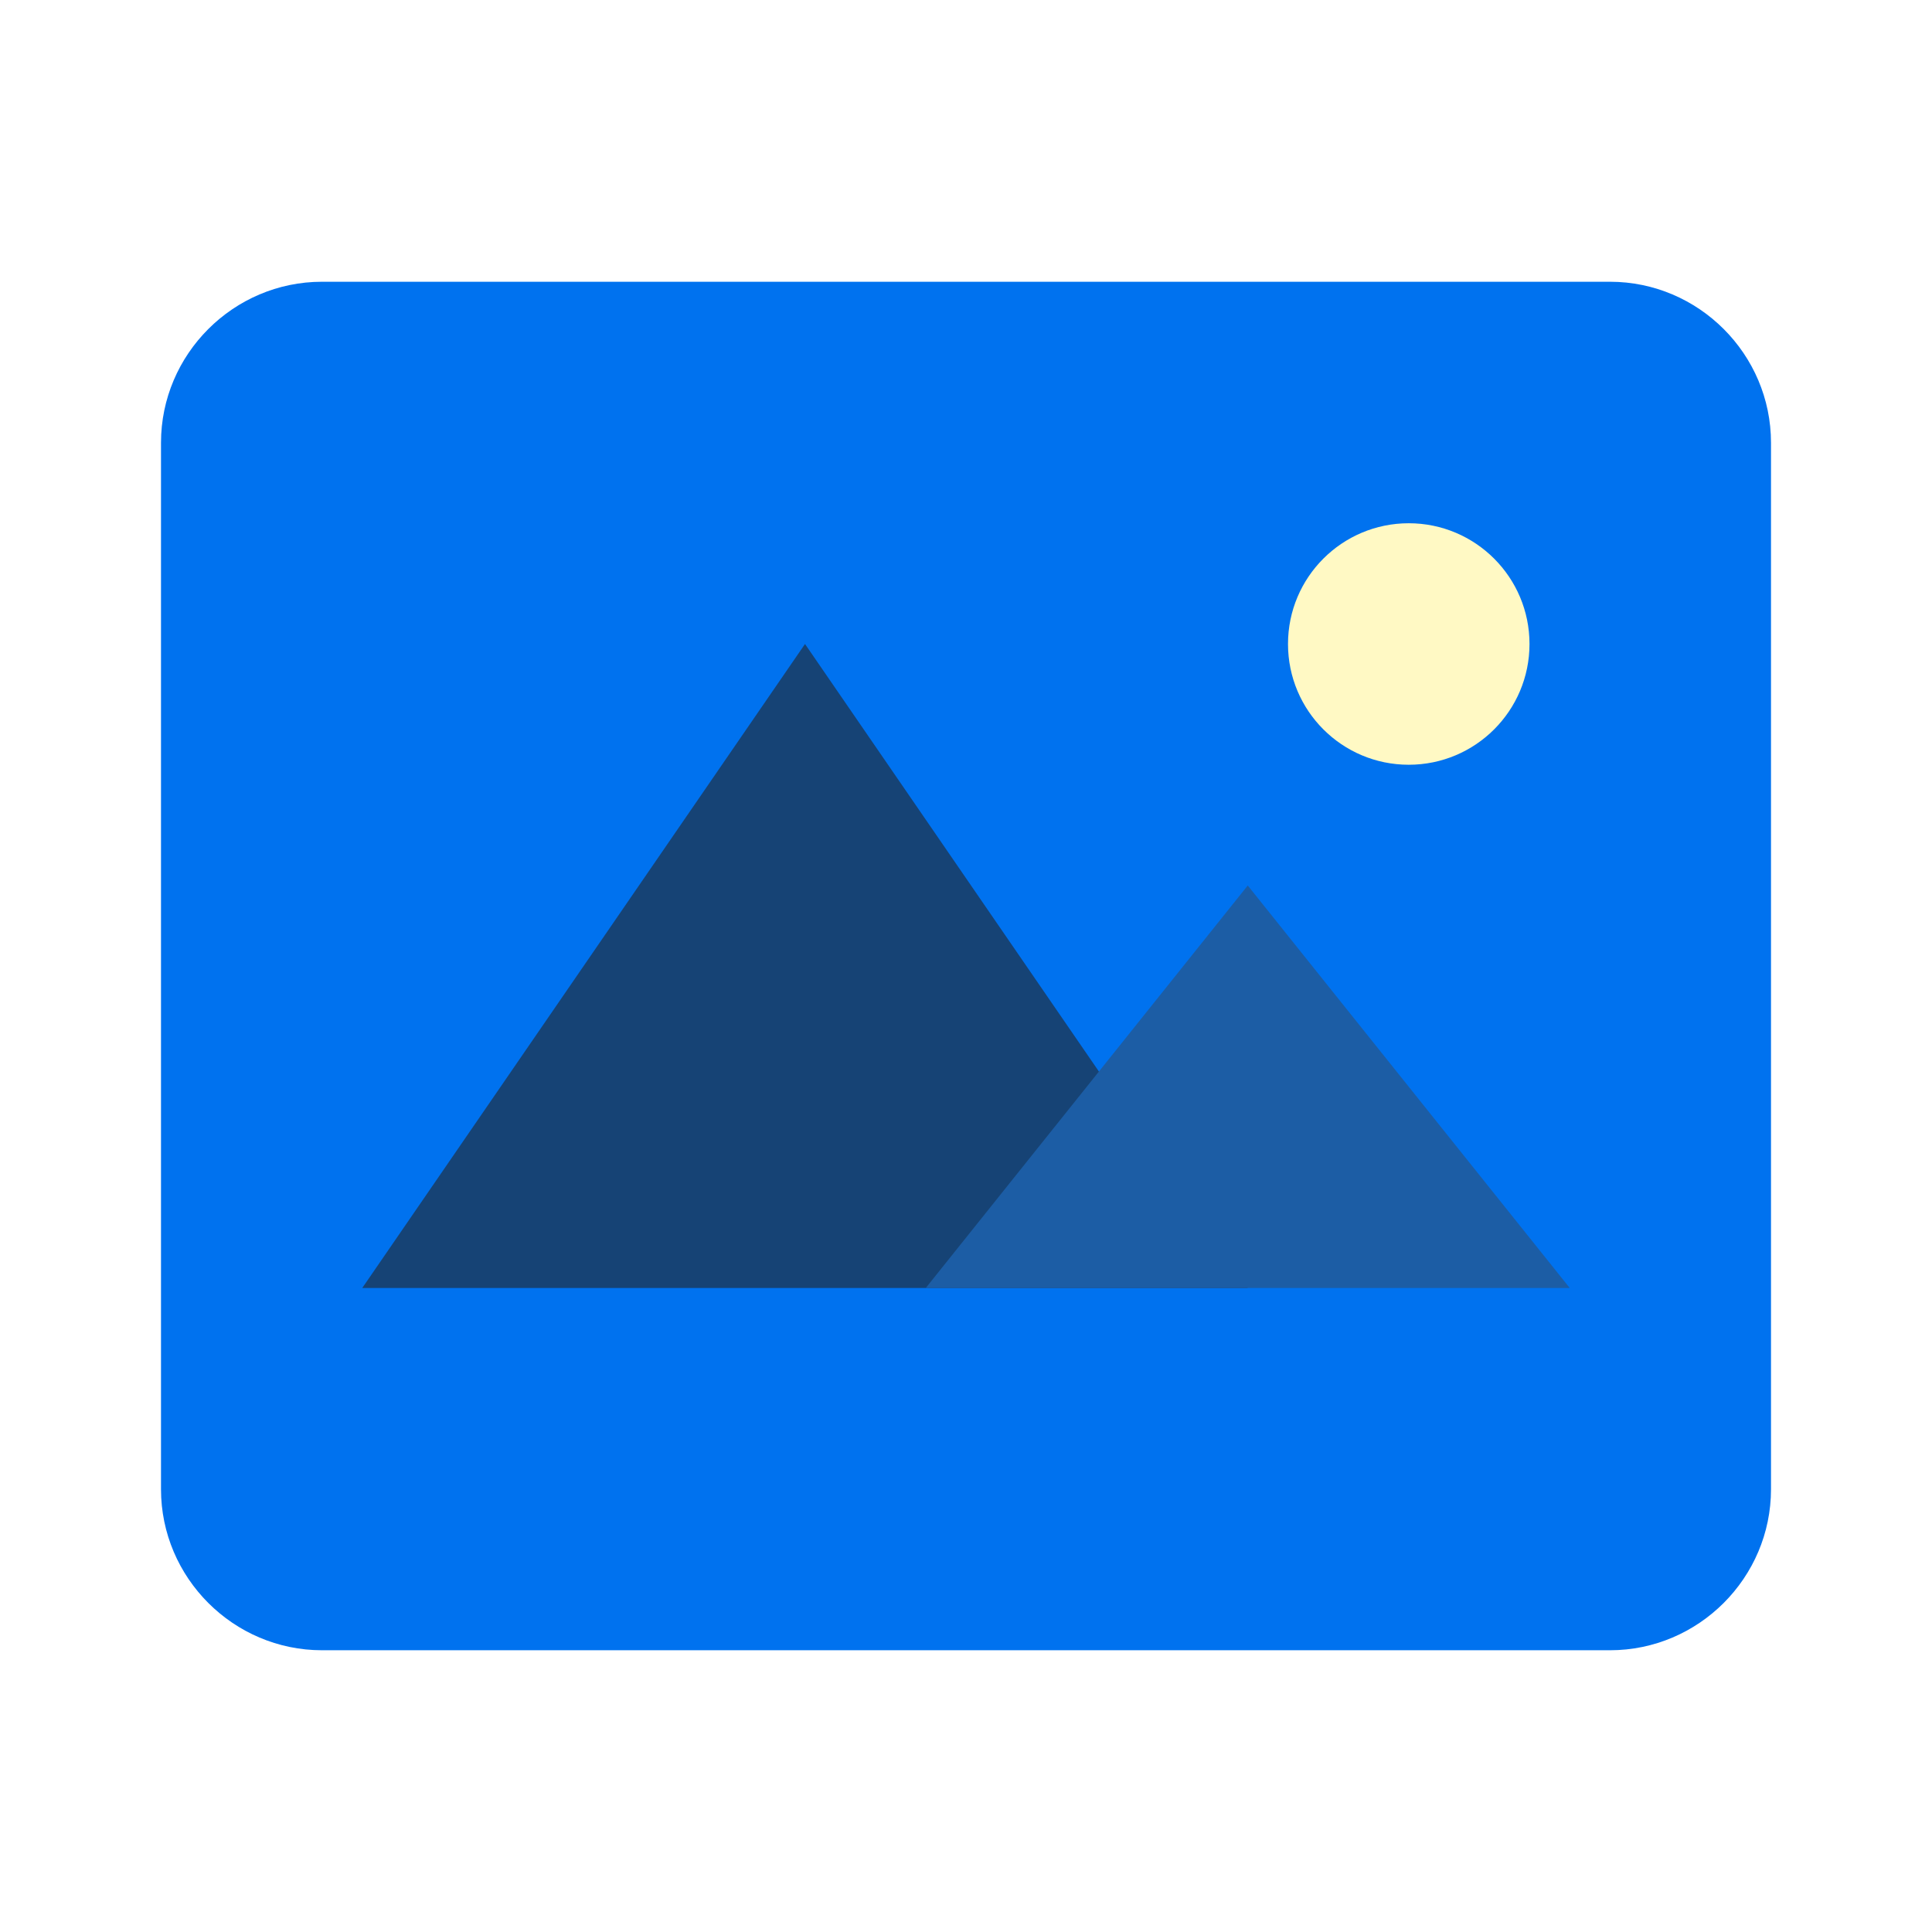
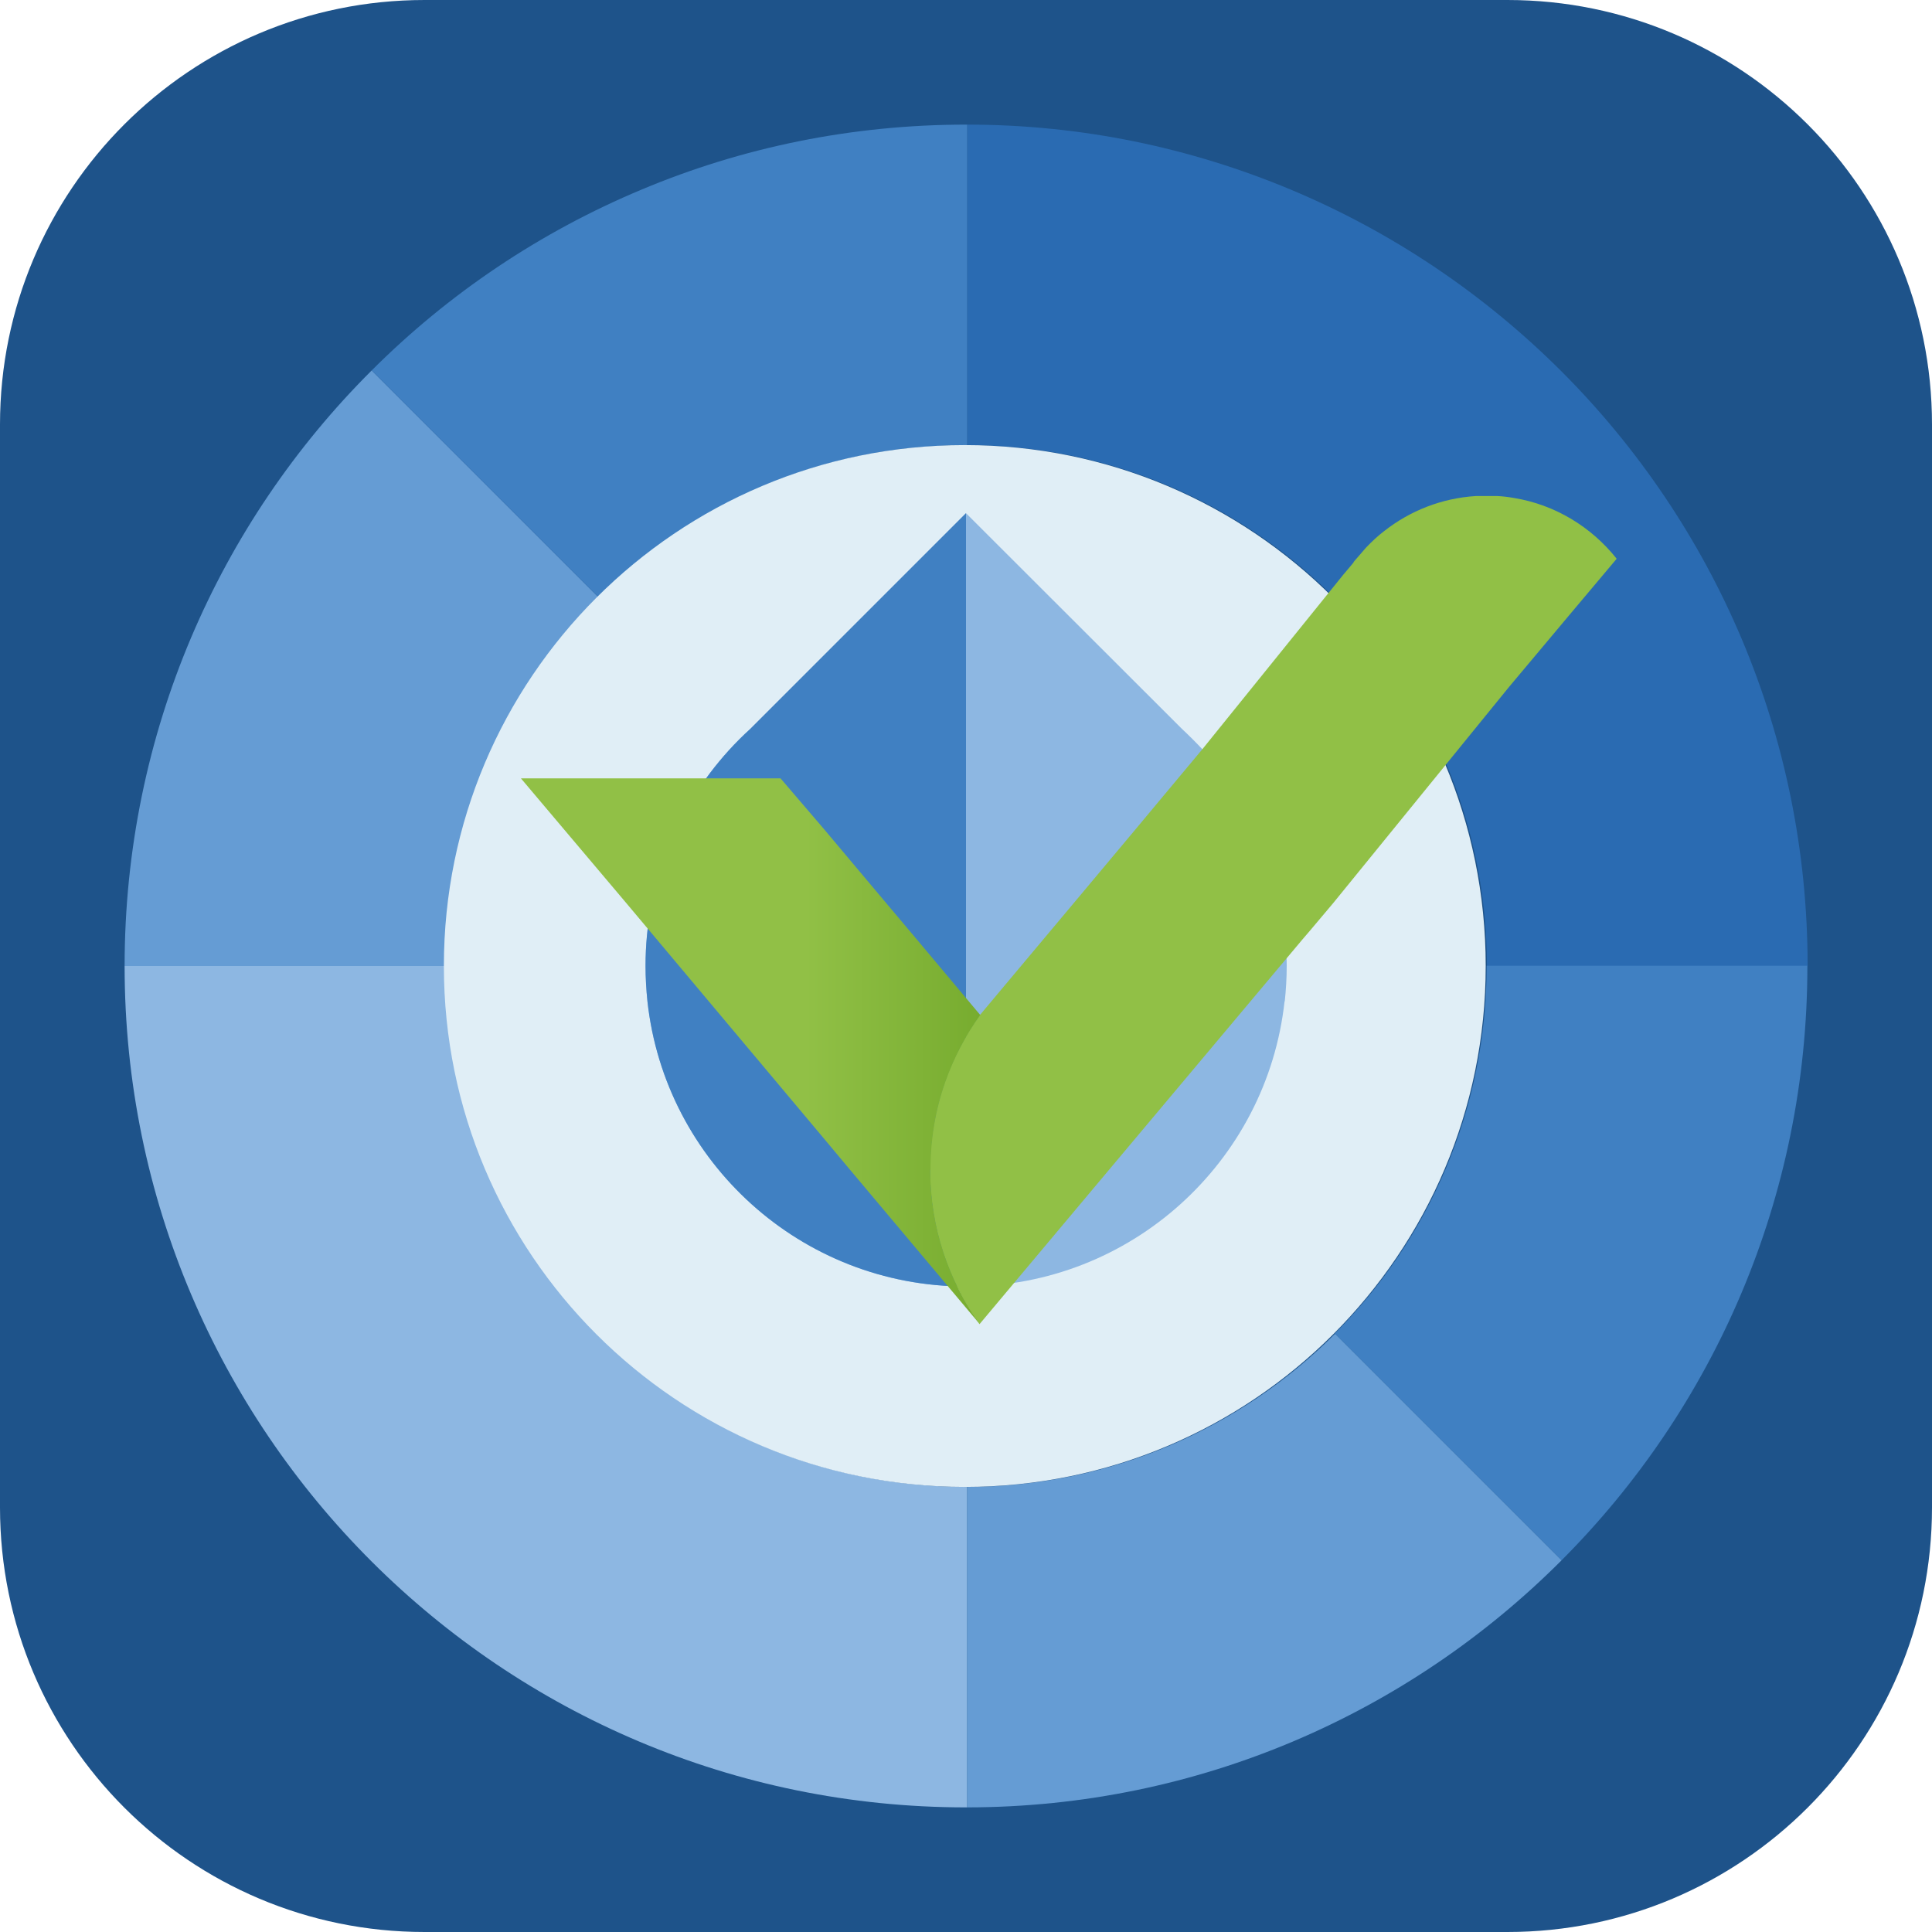
- <svg xmlns="http://www.w3.org/2000/svg" viewBox="0 0 48 48">
-   <path fill="#0072EF" d="M40,41H8c-2.2,0-4-1.8-4-4V11c0-2.2,1.8-4,4-4h32c2.2,0,4,1.8,4,4v26C44,39.2,42.2,41,40,41z" />
-   <path fill="#FFF9C4" d="M35 13A3 3 0 1 0 35 19A3 3 0 1 0 35 13Z" />
-   <path fill="#164375" d="M20 16L9 32 31 32z" />
-   <path fill="#1c5da5" d="M31 22L23 32 39 32z" />
+ <svg xmlns="http://www.w3.org/2000/svg" id="a" viewBox="0 0 80 80">
+   <defs>
+     <style>.c{fill:url(#b);}.d{fill:#659cd4;}.e{fill:#91c046;}.f{fill:#8db7e2;}.g{fill:#e0eef6;}.h{fill:#1e538a;}.i{fill:#4080c2;}.j{fill:#6cb0e1;}.k{fill:#2a6bb2;}</style>
+     <linearGradient id="b" x1="21.57" y1="43.54" x2="40.58" y2="43.54" gradientTransform="matrix(1, 0, 0, 1, 0, 0)" gradientUnits="userSpaceOnUse">
+       <stop offset=".62" stop-color="#91c046" />
+       <stop offset="1" stop-color="#77ac2f" />
+     </linearGradient>
+   </defs>
+   <rect class="h" width="80" height="80" rx="17.58" ry="17.58" />
+   <path class="f" d="M40.05,61.57v13.27h-.05c-9.61,0-18.31-3.89-24.61-10.18-6.32-6.31-10.23-15.03-10.23-24.66h13.27c0,5.97,2.43,11.37,6.34,15.28,3.9,3.89,9.28,6.29,15.23,6.29h.05Z" />
+   <path class="d" d="M24.77,24.72c-3.92,3.91-6.34,9.31-6.34,15.28H5.16c0-9.63,3.91-18.36,10.23-24.66l9.39,9.39Z" />
+   <path class="k" d="M74.84,40h-13.27c0-5.94-2.4-11.33-6.29-15.23-3.32-3.33-7.71-5.58-12.62-6.18-.85-.1-1.72-.16-2.61-.16V5.16c4.74,0,9.25,.96,13.37,2.68,4.24,1.77,8.05,4.35,11.25,7.55,6.29,6.3,10.18,15,10.18,24.61Z" />
+   <path class="i" d="M74.84,40c0,9.61-3.89,18.31-10.18,24.61l-9.39-9.39c3.89-3.9,6.29-9.28,6.29-15.23h13.27Z" />
+   <path class="d" d="M64.66,64.61c-6.3,6.31-15,10.22-24.61,10.23v-13.27c5.95-.01,11.33-2.44,15.23-6.34l9.39,9.39Z" />
+   <path class="i" d="M40.05,5.16v13.27h-.05c-.9,0-1.79,.06-2.66,.16-4.88,.6-9.26,2.83-12.57,6.13L15.39,15.34c3.18-3.18,6.98-5.74,11.2-7.5,4.13-1.73,8.66-2.68,13.42-2.68h.05Z" />
+   <g>
+     <path class="j" d="M40.05,40v13.27h-.05c-3.65,0-6.96-1.47-9.36-3.86l9.41-9.41Z" />
+     <path class="j" d="M53.27,40c0,3.65-1.48,6.96-3.86,9.36l-9.36-9.36h13.22Z" />
+     <polygon class="j" points="49.4 30.65 40.05 40 40.05 40 40.05 21.3 49.4 30.65" />
+     <polygon class="j" points="40.05 21.3 40.05 40 30.65 30.6 31.08 30.17 40 21.25 40.05 21.3" />
+     <path class="j" d="M40.05,40h-13.32c0-3.43,1.3-6.56,3.44-8.92l.48-.48,9.4,9.4Z" />
+     <path class="j" d="M40.05,40l-9.41,9.41c-2.42-2.4-3.91-5.73-3.91-9.41h13.32Z" />
+     <path class="j" d="M53.27,40h-13.22l9.35-9.35,.43,.43c2.14,2.36,3.44,5.49,3.44,8.92Z" />
+     <path class="j" d="M49.41,49.36c-2.39,2.41-5.7,3.9-9.36,3.91v-13.27h0l9.36,9.36Z" />
+   </g>
+   <circle class="g" cx="39.95" cy="40" r="21.57" />
+   <path class="f" d="M53.19,41.47c-.73,6.64-6.36,11.8-13.19,11.8s-12.46-5.16-13.19-11.8c-.05-.48-.08-.98-.08-1.47,0-3.43,1.3-6.56,3.44-8.92,.29-.32,.6-.63,.91-.91l8.92-8.92,8.93,8.92c.31,.29,.61,.59,.9,.9,2.14,2.36,3.45,5.49,3.45,8.92,0,.5-.03,.99-.08,1.47Z" />
+   <path class="i" d="M40,21.25V53.27c-6.83,0-12.46-5.16-13.19-11.8-.05-.48-.08-.98-.08-1.47,0-3.43,1.3-6.56,3.44-8.92,.29-.32,.6-.63,.91-.91l8.92-8.92Z" />
+   <g>
+     <path class="e" d="M66.94,23.14l-2.06,2.45-1.92,2.29-.47,.56-7.24,8.9-.15,.18-.86,1.02-.3,.35-6.91,8.23-1.1,1.31-5.37,6.4c-1.29-1.8-2.05-4.01-2.05-6.39,0-1.27,.22-2.49,.61-3.62,.35-1,.84-1.93,1.45-2.78,.01-.02,.02-.03,.04-.05l.98-1.17,1.61-1.92,1.4-1.67,2.42-2.89,.85-1.02,.86-1.03,1.06-1.27,5.83-7.22,.43-.51h0v-.02l.51-.59h0c.24-.25,.49-.49,.77-.7h0c1.06-.83,2.36-1.35,3.78-1.44h.89c.23,.01,.46,.04,.69,.08,1.71,.28,3.2,1.2,4.24,2.5Z" />
+     <path class="c" d="M38.52,48.44c0,2.38,.76,4.59,2.05,6.39h0l-5.37-6.39-1.12-1.34-7.21-8.59-1-1.19-4.3-5.09h10.75l1.79,2.09,2.48,2.95,1.34,1.59,2.66,3.17h0c-.61,.85-1.1,1.78-1.45,2.78-.4,1.13-.61,2.35-.61,3.62Z" />
+   </g>
</svg>
